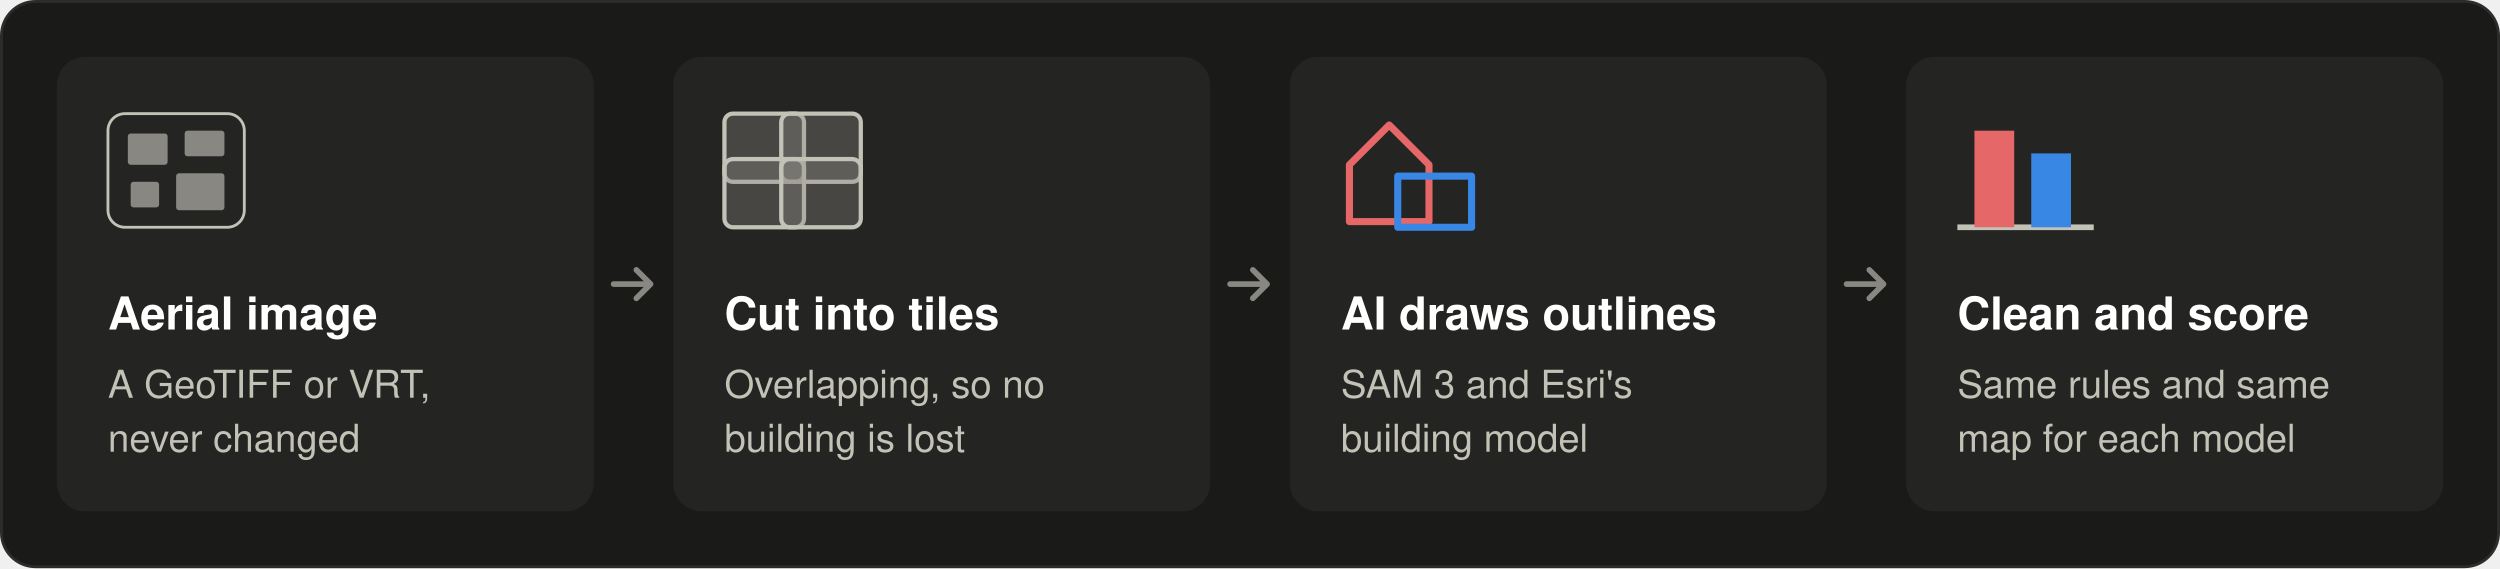
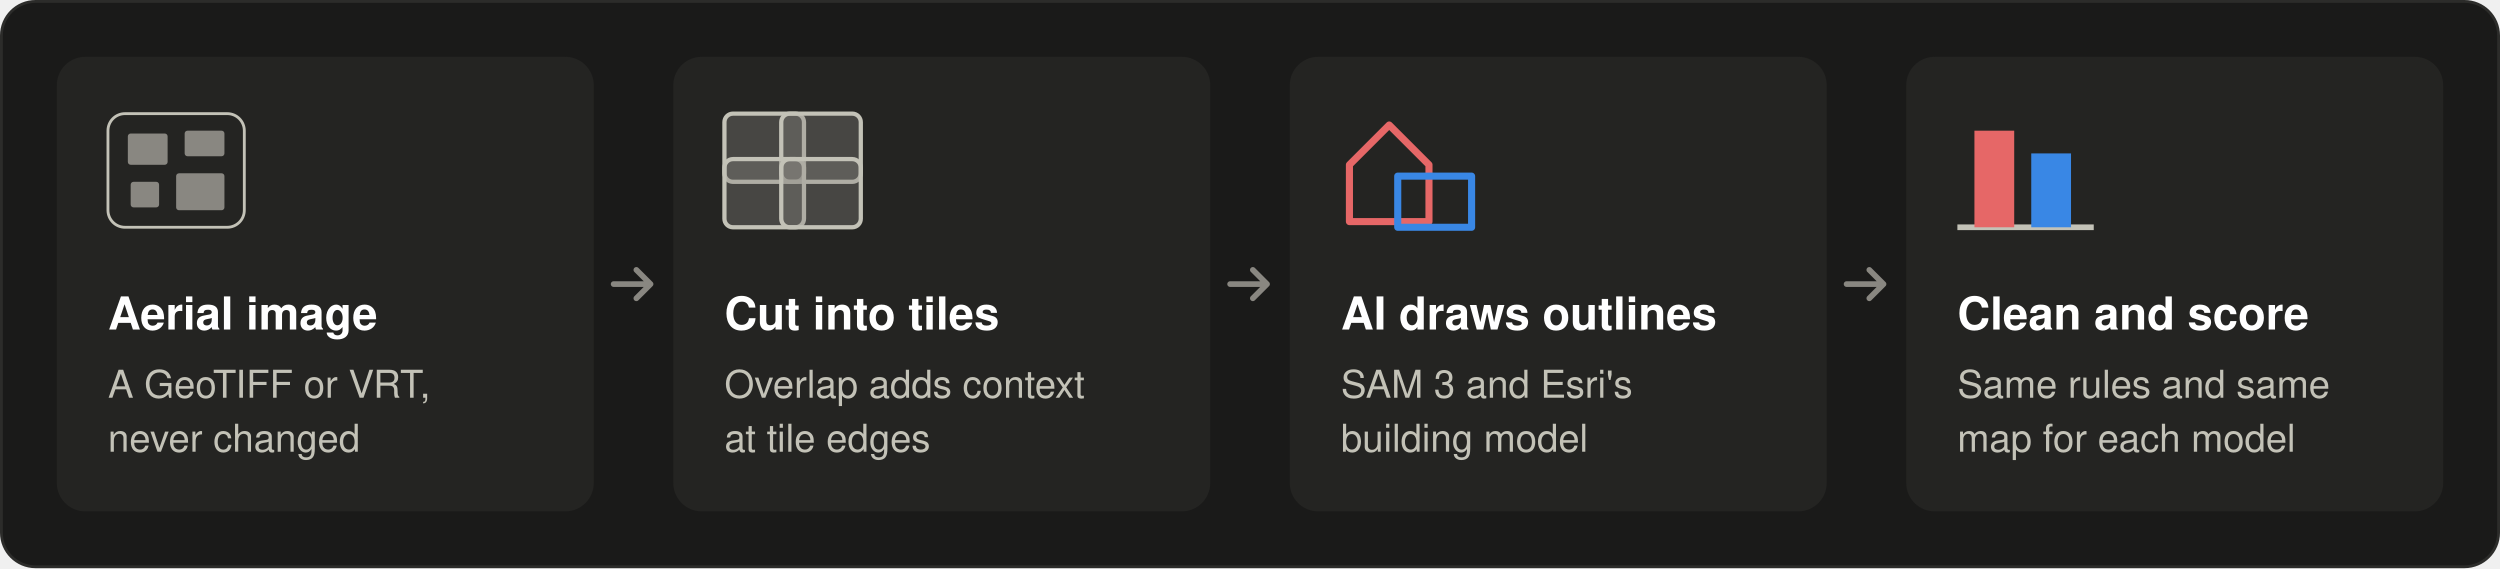
<svg xmlns="http://www.w3.org/2000/svg" width="880" height="200" viewBox="0 0 880 200" font-family="-apple-system, BlinkMacSystemFont, 'Segoe UI', Helvetica, Arial, sans-serif">
  <rect x="0.5" y="0.5" width="879" height="199" rx="12" fill="#1a1a19" stroke="#2c2c2a" />
  <rect x="20" y="20" width="189" height="160" rx="10" fill="#242422" />
  <rect x="38" y="40" width="48" height="40" rx="6" fill="none" stroke="#c3c2b7" stroke-width="1" />
  <rect x="45" y="47" width="14" height="11" rx="1" fill="#898781" />
  <rect x="65" y="46" width="14" height="9" rx="1" fill="#898781" />
  <rect x="46" y="64" width="10" height="9" rx="1" fill="#898781" />
  <rect x="62" y="61" width="17" height="13" rx="1" fill="#898781" />
  <text x="38" y="116" font-size="16" font-weight="700" text-anchor="start" fill="#ffffff">Aerial image</text>
  <text x="38" y="140" font-size="13.5" font-weight="400" text-anchor="start" fill="#c3c2b7">A GeoTIFF or VRT,</text>
  <text x="38" y="159" font-size="13.5" font-weight="400" text-anchor="start" fill="#c3c2b7">never changed</text>
  <path d="M216.0 100.0h13m-5 -5l5 5l-5 5" fill="none" stroke="#898781" stroke-width="2" stroke-linejoin="round" stroke-linecap="round" />
  <rect x="237" y="20" width="189" height="160" rx="10" fill="#242422" />
  <rect x="255.0" y="40" width="28" height="24" rx="3" fill="#898781" fill-opacity="0.35" stroke="#c3c2b7" stroke-width="1.5" />
  <rect x="275.0" y="40" width="28" height="24" rx="3" fill="#898781" fill-opacity="0.35" stroke="#c3c2b7" stroke-width="1.5" />
  <rect x="255.0" y="56" width="28" height="24" rx="3" fill="#898781" fill-opacity="0.35" stroke="#c3c2b7" stroke-width="1.5" />
  <rect x="275.0" y="56" width="28" height="24" rx="3" fill="#898781" fill-opacity="0.35" stroke="#c3c2b7" stroke-width="1.5" />
  <text x="255" y="116" font-size="16" font-weight="700" text-anchor="start" fill="#ffffff">Cut into tiles</text>
-   <text x="255" y="140" font-size="13.5" font-weight="400" text-anchor="start" fill="#c3c2b7">Overlapping, so no</text>
-   <text x="255" y="159" font-size="13.5" font-weight="400" text-anchor="start" fill="#c3c2b7">building is lost</text>
+   <text x="255" y="140" font-size="13.5" font-weight="400" text-anchor="start" fill="#c3c2b7">Overlap adds context</text>
+   <text x="255" y="159" font-size="13.5" font-weight="400" text-anchor="start" fill="#c3c2b7">at tile edges</text>
  <path d="M433.0 100.0h13m-5 -5l5 5l-5 5" fill="none" stroke="#898781" stroke-width="2" stroke-linejoin="round" stroke-linecap="round" />
  <rect x="454" y="20" width="189" height="160" rx="10" fill="#242422" />
  <path d="M475.0 58l14 -14l14 14v20h-28z" fill="none" stroke="#e66767" stroke-width="2.5" stroke-linejoin="round" stroke-linecap="round" />
  <path d="M492.0 62h26v18h-26z" fill="none" stroke="#3987e5" stroke-width="2.5" stroke-linejoin="round" stroke-linecap="round" />
  <text x="472" y="116" font-size="16" font-weight="700" text-anchor="start" fill="#ffffff">AI draws outlines</text>
  <text x="472" y="140" font-size="13.5" font-weight="400" text-anchor="start" fill="#c3c2b7">SAM 3 and Esri's</text>
  <text x="472" y="159" font-size="13.5" font-weight="400" text-anchor="start" fill="#c3c2b7">building model</text>
  <path d="M650.0 100.0h13m-5 -5l5 5l-5 5" fill="none" stroke="#898781" stroke-width="2" stroke-linejoin="round" stroke-linecap="round" />
  <rect x="671" y="20" width="189" height="160" rx="10" fill="#242422" />
  <line x1="689" y1="80" x2="737" y2="80" stroke="#c3c2b7" stroke-width="2" />
  <rect x="695" y="46" width="14" height="34" rx="0" fill="#e66767" />
  <rect x="715" y="54" width="14" height="26" rx="0" fill="#3987e5" />
  <text x="689" y="116" font-size="16" font-weight="700" text-anchor="start" fill="#ffffff">Clean and score</text>
  <text x="689" y="140" font-size="13.5" font-weight="400" text-anchor="start" fill="#c3c2b7">Same rules and same</text>
  <text x="689" y="159" font-size="13.5" font-weight="400" text-anchor="start" fill="#c3c2b7">map for each model</text>
</svg>
